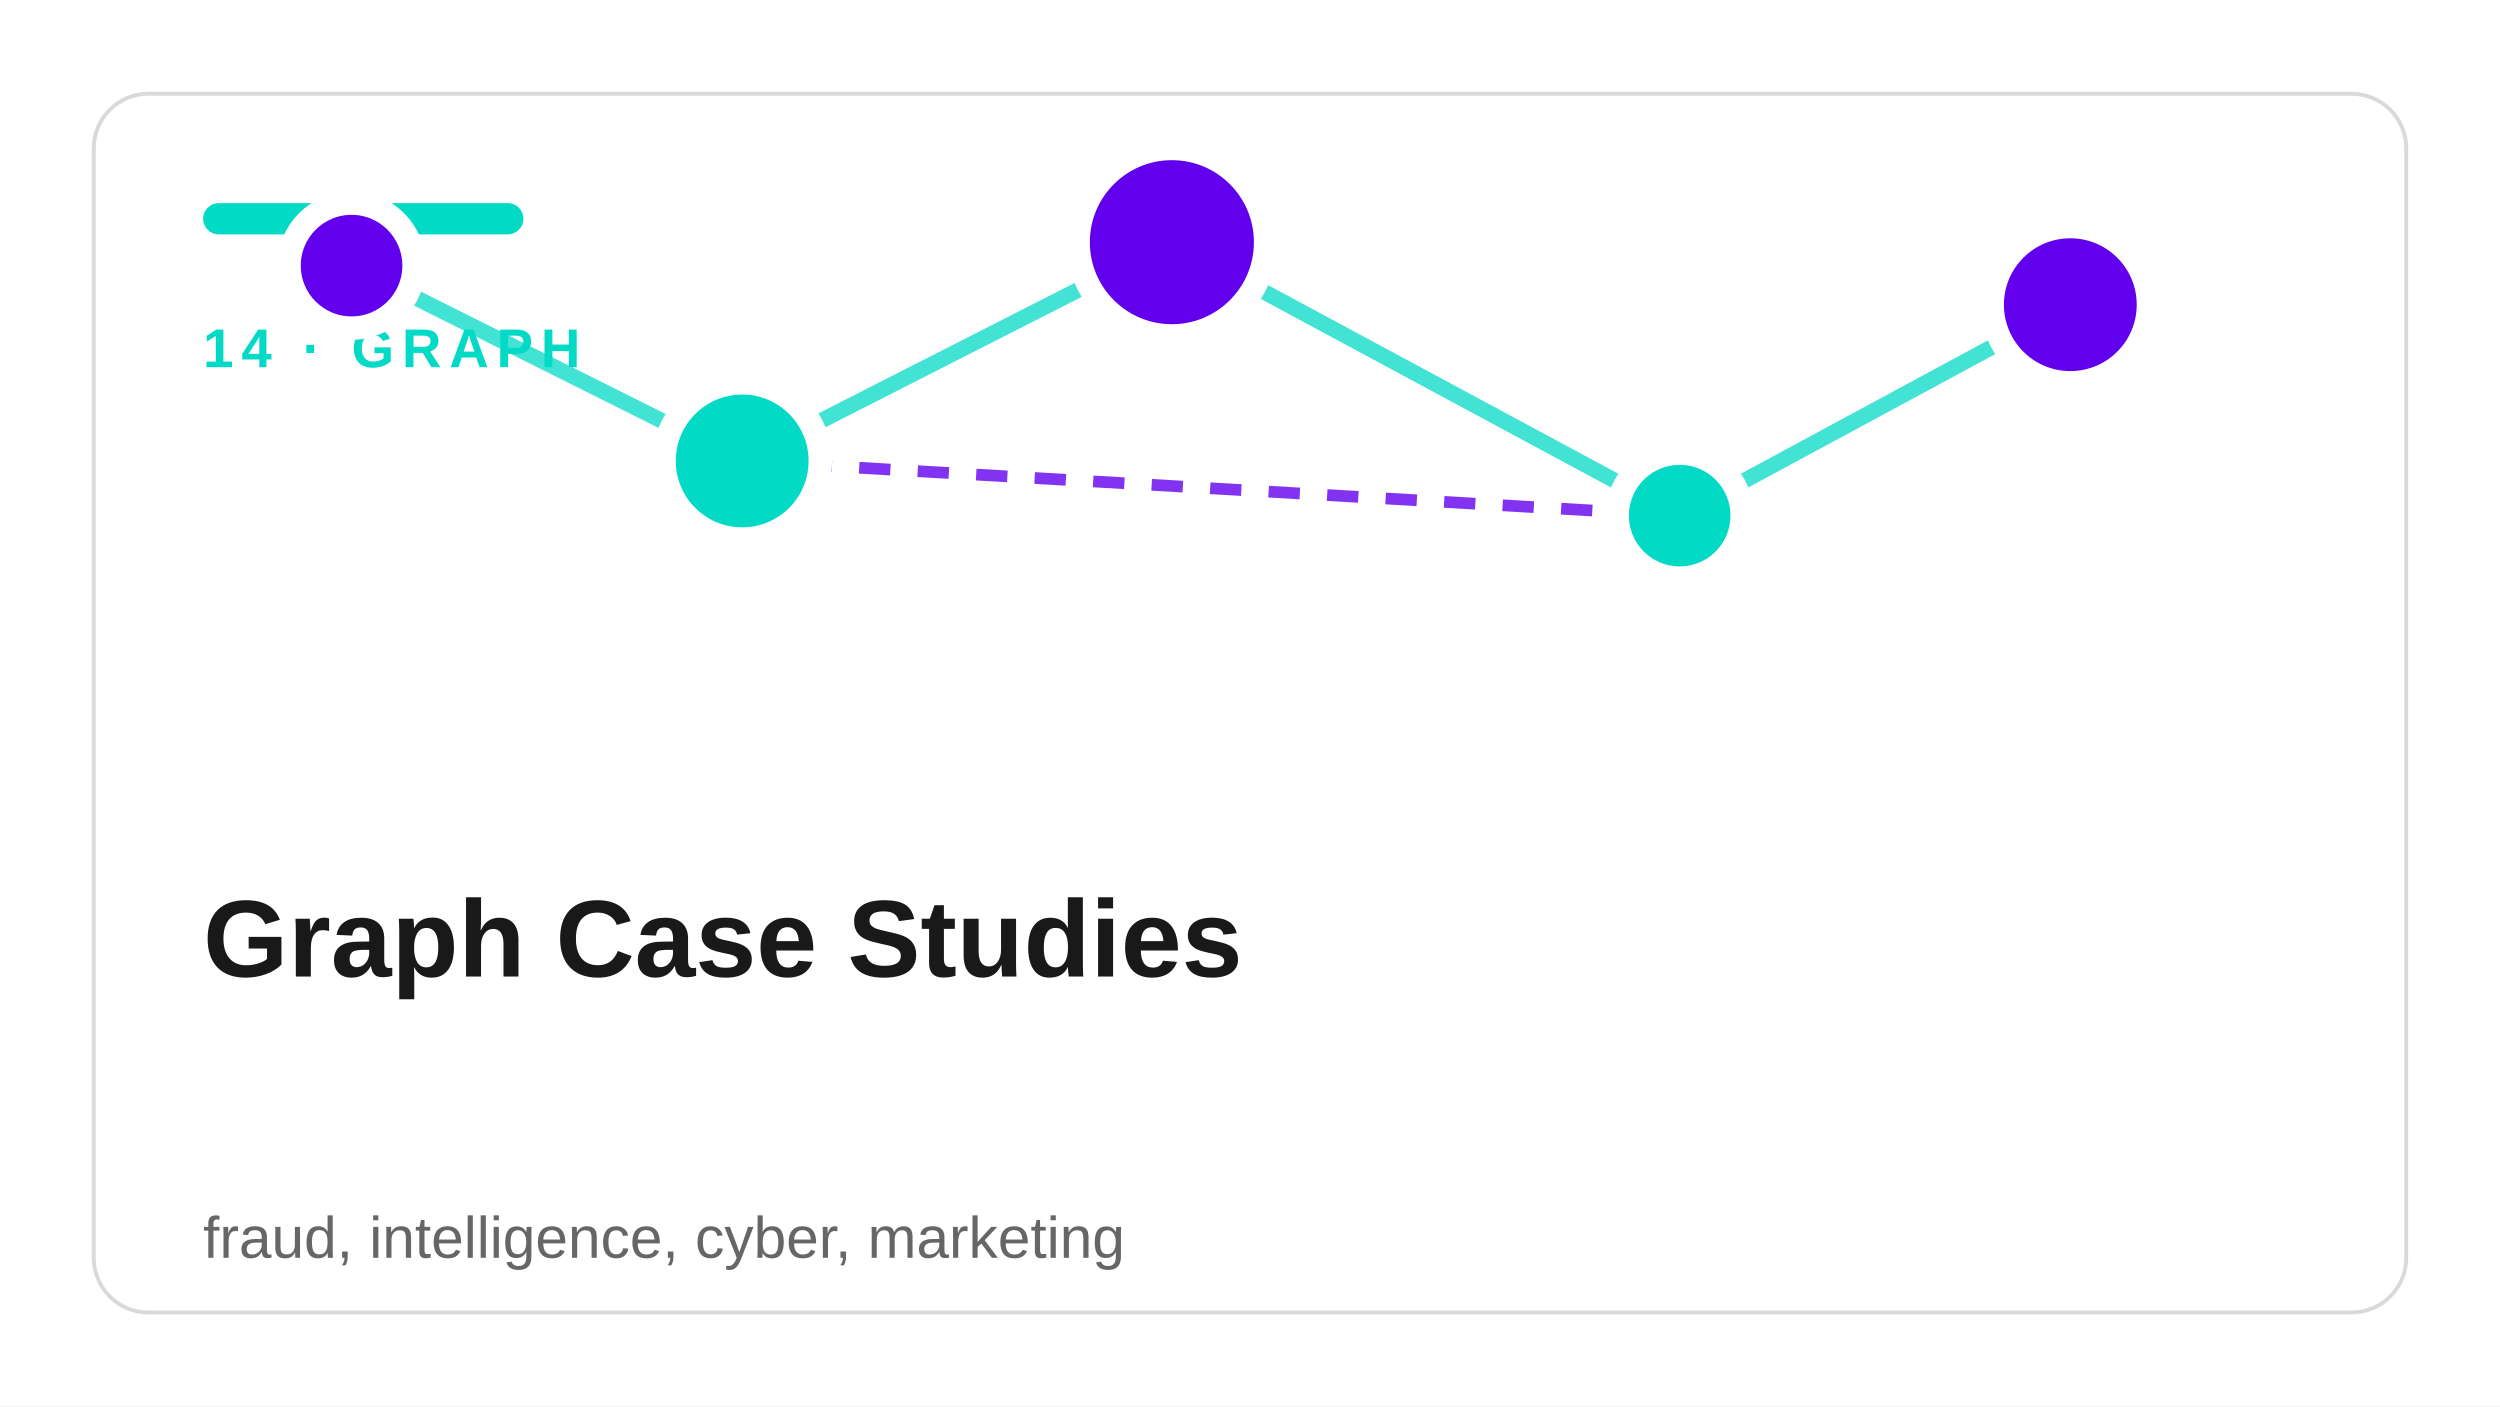
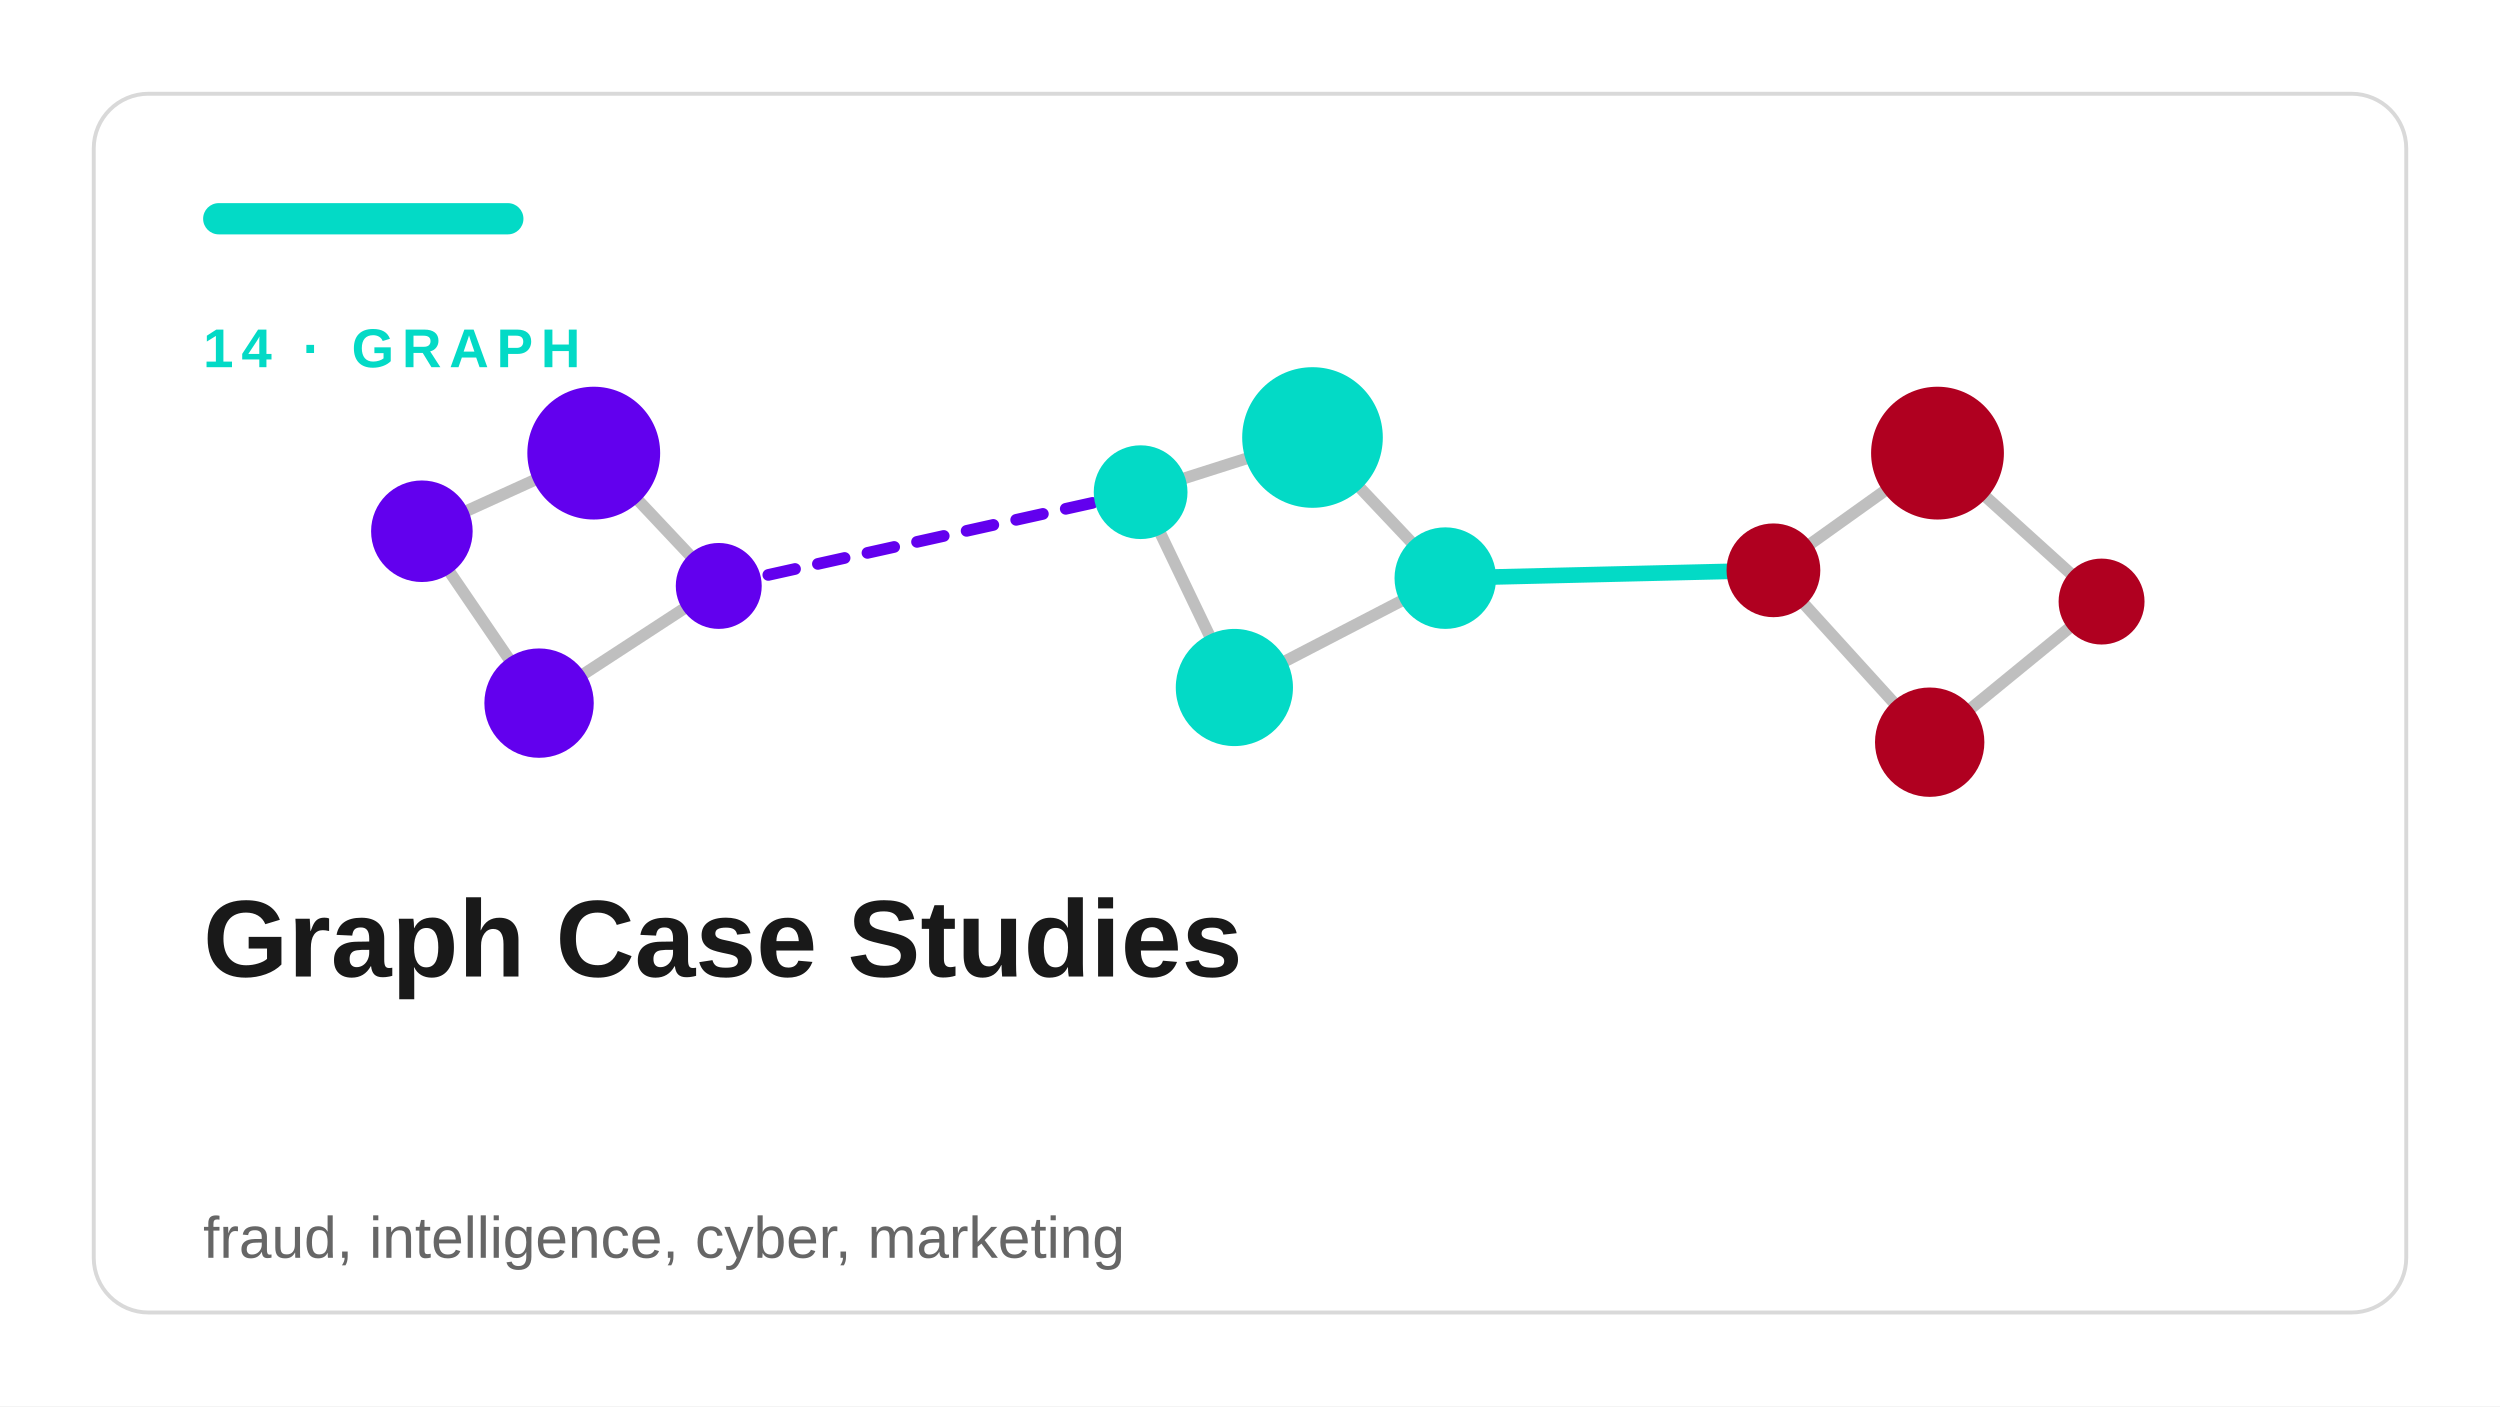
<svg xmlns="http://www.w3.org/2000/svg" width="640" height="360" viewBox="0 0 640 360" role="img" aria-labelledby="title desc">
  <rect width="640" height="360" fill="#FFFFFF" />
  <rect x="24" y="24" width="592" height="312" rx="14" fill="#FFFFFF" stroke="#000000" stroke-opacity=".15" />
  <rect x="52" y="52" width="82" height="8" rx="4" fill="#03DAC6" />
  <text x="52" y="94" fill="#03DAC6" font-family="Arial, Helvetica, sans-serif" font-size="14" font-weight="700" letter-spacing="2">14 · GRAPH</text>
-   <g transform="translate(0 0)">
-     <line x1="90" y1="68" x2="190" y2="118" stroke="#03DAC6" stroke-width="4" opacity=".75" />
-     <line x1="190" y1="118" x2="300" y2="62" stroke="#03DAC6" stroke-width="4" opacity=".75" />
-     <line x1="300" y1="62" x2="430" y2="132" stroke="#03DAC6" stroke-width="4" opacity=".75" />
-     <line x1="430" y1="132" x2="530" y2="78" stroke="#03DAC6" stroke-width="4" opacity=".75" />
-     <line x1="190" y1="118" x2="430" y2="132" stroke="#6200EE" stroke-width="3" stroke-dasharray="8 7" opacity=".8" />
-     <circle cx="90" cy="68" r="16" fill="#6200EE" stroke="#FFFFFF" stroke-width="6" />
-     <circle cx="190" cy="118" r="20" fill="#03DAC6" stroke="#FFFFFF" stroke-width="6" />
-     <circle cx="300" cy="62" r="24" fill="#6200EE" stroke="#FFFFFF" stroke-width="6" />
-     <circle cx="430" cy="132" r="16" fill="#03DAC6" stroke="#FFFFFF" stroke-width="6" />
-     <circle cx="530" cy="78" r="20" fill="#6200EE" stroke="#FFFFFF" stroke-width="6" />
+   <g>
+     <g stroke-linecap="round">
+       <path d="M108 136 L152 116 L184 150 L138 180 Z M292 126 L336 112 L370 148 L316 176 Z M454 146 L496 116 L538 154 L494 190 Z" fill="none" stroke="#000000" stroke-opacity=".25" stroke-width="3" />
+       <line x1="184" y1="150" x2="292" y2="126" stroke="#6200EE" stroke-width="3" stroke-dasharray="7 6" />
+       <line x1="370" y1="148" x2="454" y2="146" stroke="#03DAC6" stroke-width="4" />
+       <circle cx="108" cy="136" r="13" fill="#6200EE" />
+       <circle cx="152" cy="116" r="17" fill="#6200EE" />
+       <circle cx="184" cy="150" r="11" fill="#6200EE" />
+       <circle cx="138" cy="180" r="14" fill="#6200EE" />
+       <circle cx="292" cy="126" r="12" fill="#03DAC6" />
+       <circle cx="336" cy="112" r="18" fill="#03DAC6" />
+       <circle cx="370" cy="148" r="13" fill="#03DAC6" />
+       <circle cx="316" cy="176" r="15" fill="#03DAC6" />
+       <circle cx="454" cy="146" r="12" fill="#B00020" />
+       <circle cx="496" cy="116" r="17" fill="#B00020" />
+       <circle cx="538" cy="154" r="11" fill="#B00020" />
+       <circle cx="494" cy="190" r="14" fill="#B00020" />
+     </g>
  </g>
  <text x="52" y="250" fill="#000000" fill-opacity=".90" font-family="Arial, Helvetica, sans-serif" font-size="28" font-weight="600">Graph Case Studies</text>
  <text x="52" y="322" fill="#000000" fill-opacity=".60" font-family="Arial, Helvetica, sans-serif" font-size="15">fraud, intelligence, cyber, marketing</text>
</svg>
